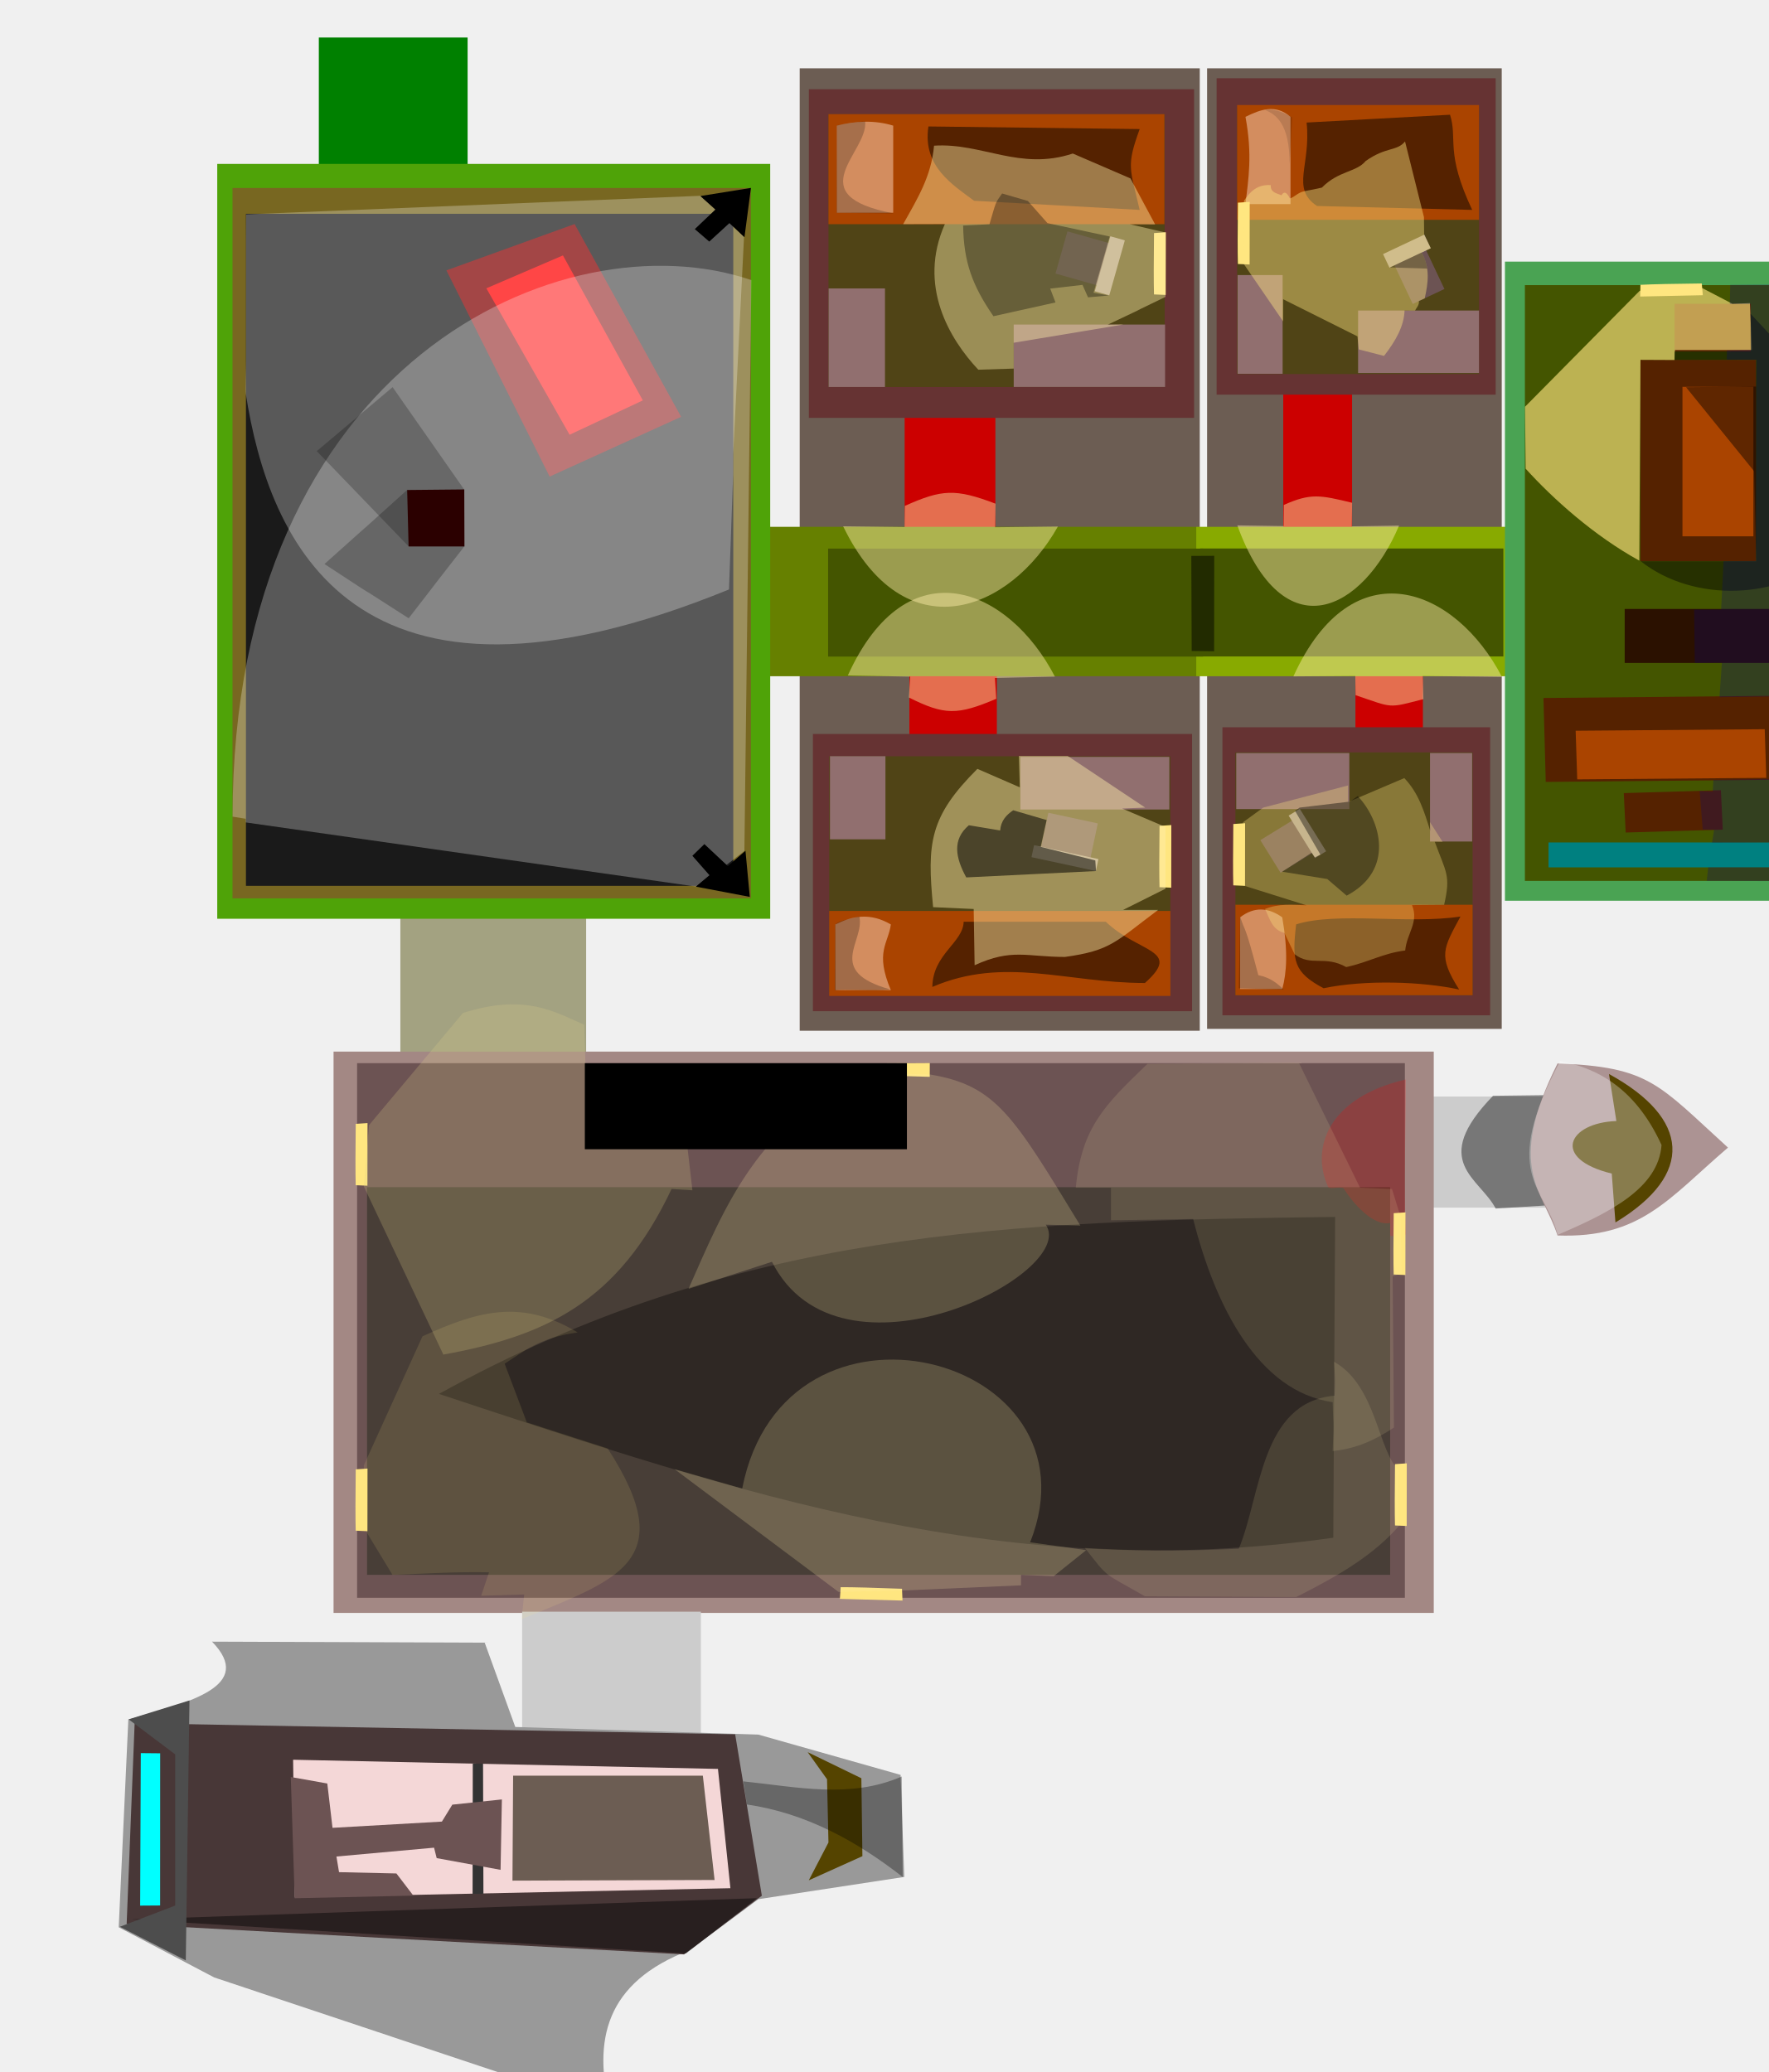
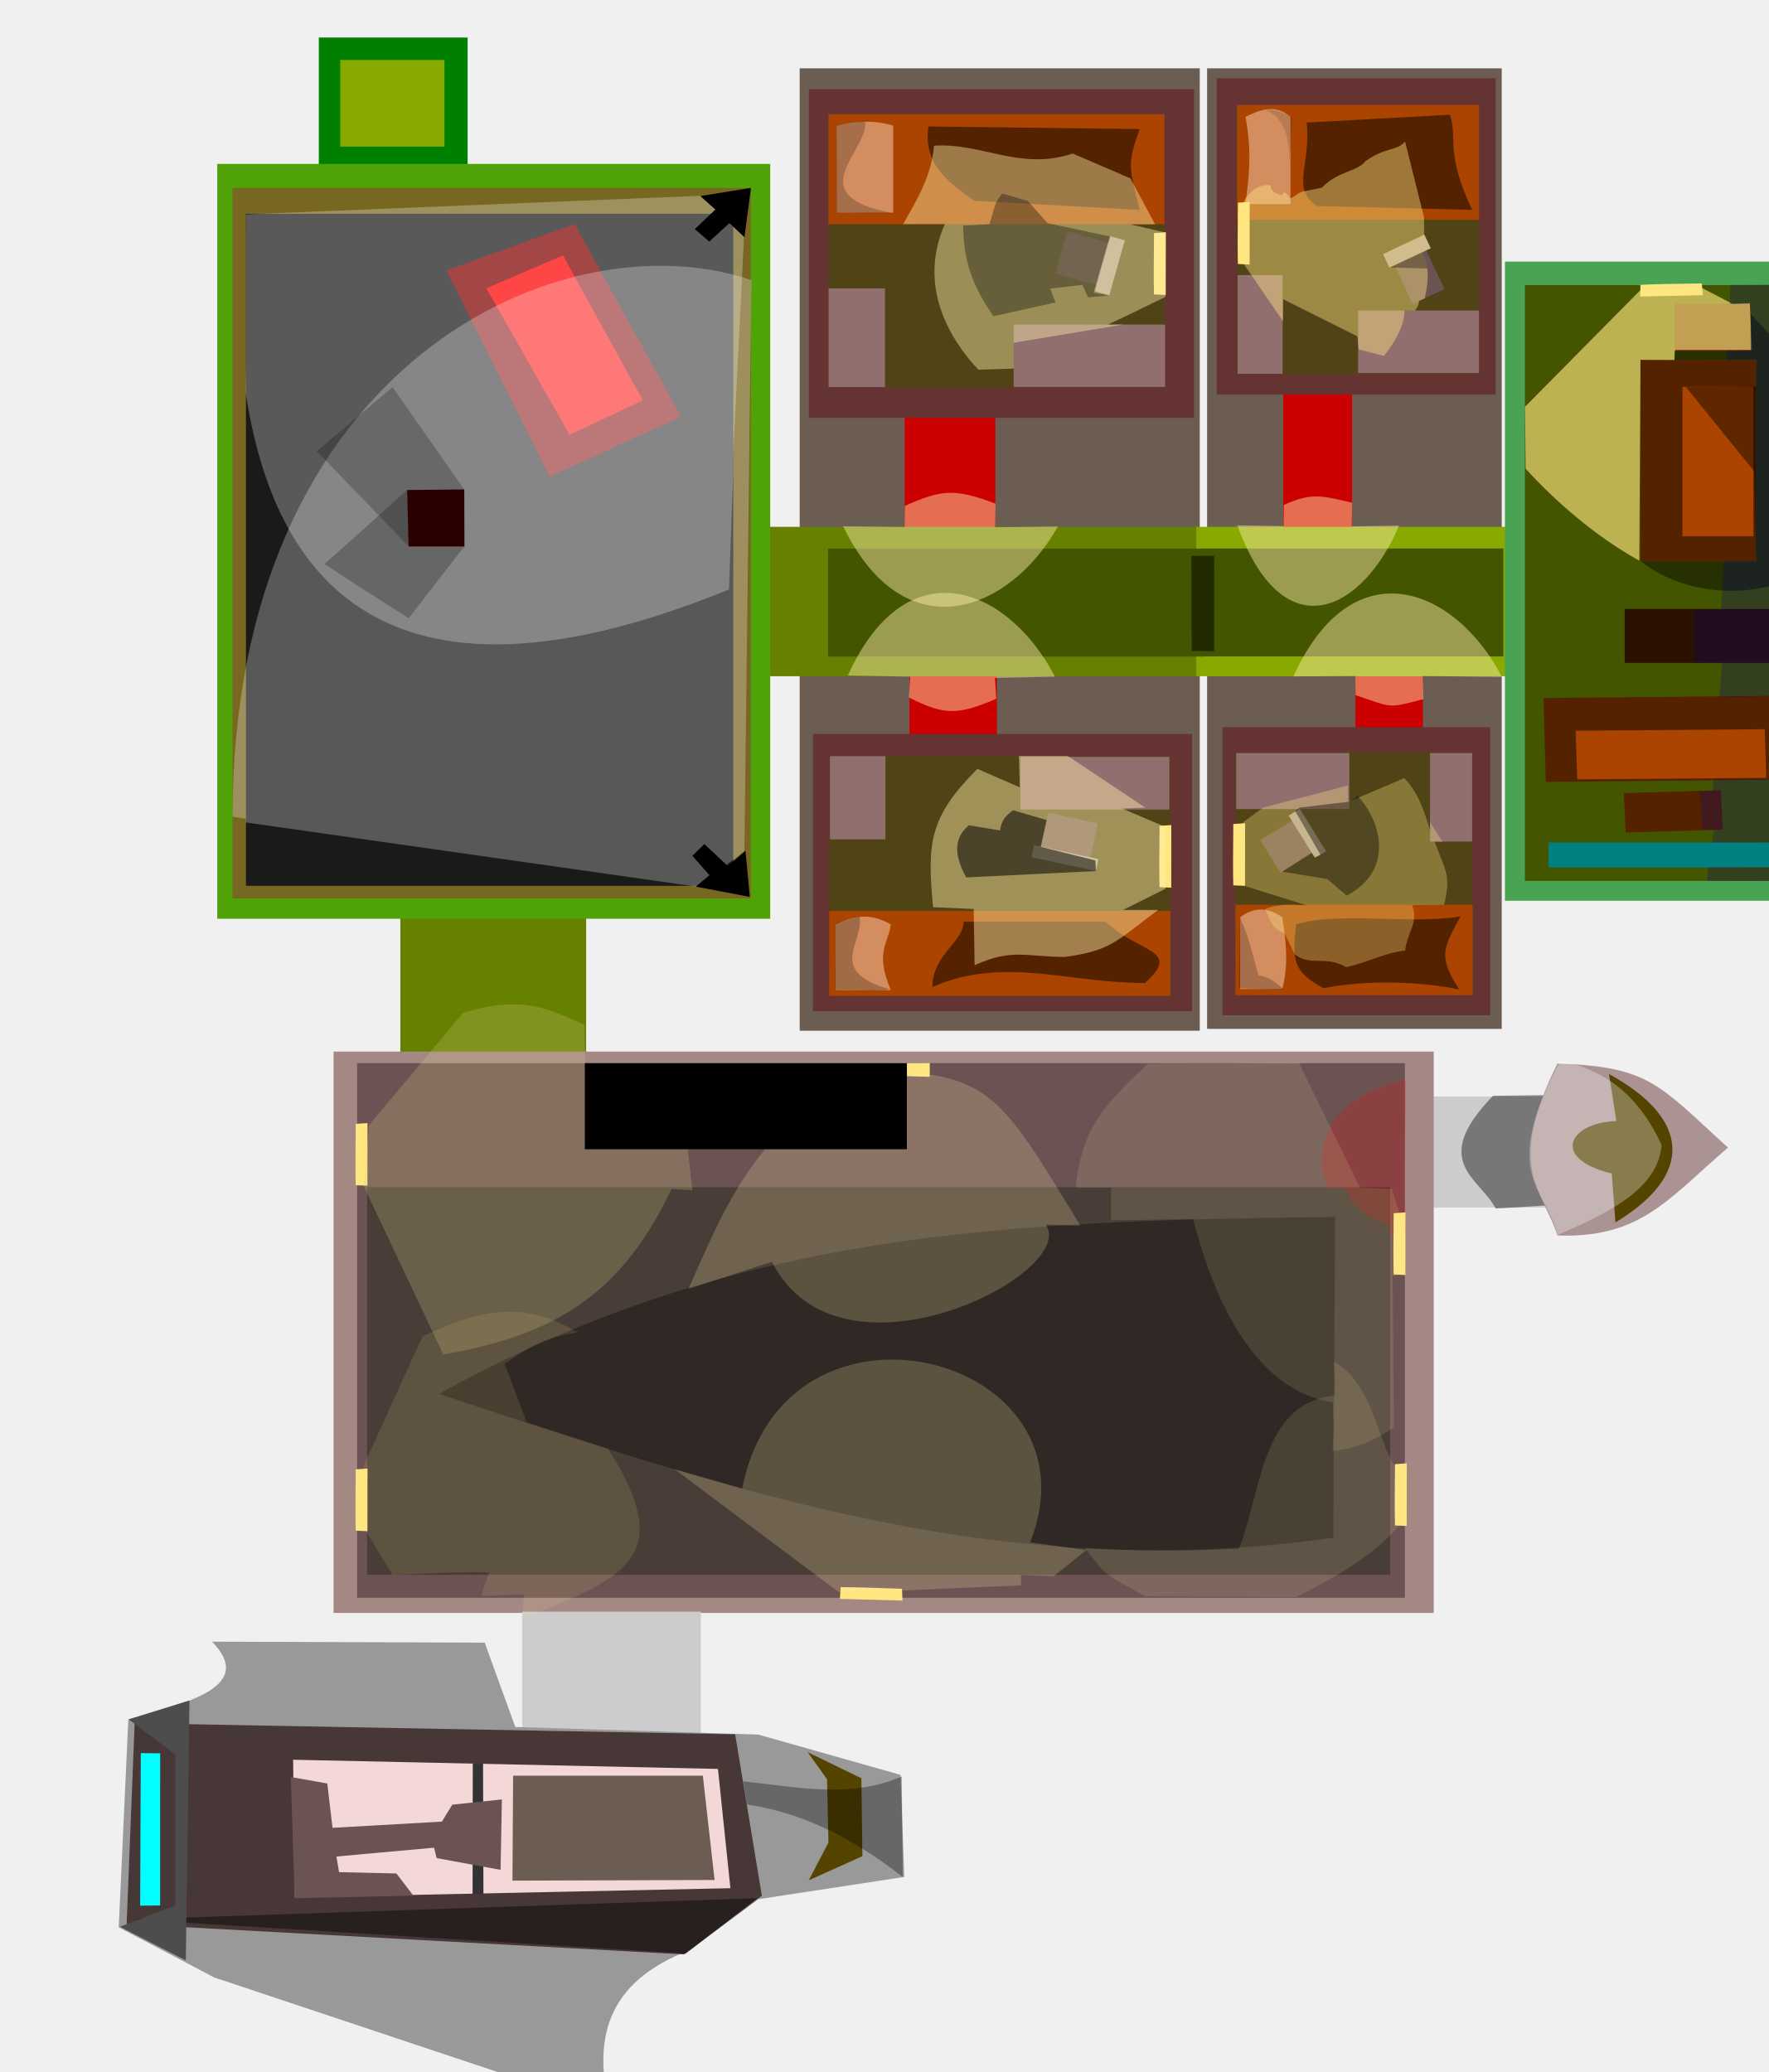
<svg xmlns="http://www.w3.org/2000/svg" height="100%" width="100%" version="1.1" id="svg2985">
  <defs id="defs3038" />
  <path style="fill:#cccccc;stroke:none" d="M 599.166,516.304 L 670.226,516.304 L 670.226,468.811 L 599.166,468.811 L 599.166,516.304" id="RLS BOHR 2-entry" />
  <path style="opacity:0.417;fill:#000000;stroke:none" d="M 660.235,468.212 L 661.907,515.312 L 639.332,516.705 C 632.492,503.48 610.761,496.807 638.218,468.491 z" id="RLS BOHR 2-shadow" />
  <path id="RLS BOHR 2" d="M 665.77,454.673 C 643.423,499.354 659.674,509.203 665.77,528.217 C 701.343,529.466 713.051,512.594 738.637,490.639 C 708.723,463.455 705.144,456.12 665.77,454.673" style="fill:#ac9393;stroke:none" />
-   <path style="fill:#a3a281;stroke:none" d="M 171.133,450.149 L 250.547,450.149 L 250.547,390.518 L 171.133,390.518 L 171.133,450.149" id="hangar-entry" />
+   <path style="fill:#668000;stroke:none" d="M 171.133,450.149 L 250.547,450.149 L 250.547,390.518 L 171.133,390.518 L 171.133,450.149" id="hangar-entry" />
  <path style="fill:#a38884;stroke:none" d="M 142.58,689.584 L 612.868,689.584 L 612.868,449.596 L 142.58,449.596 L 142.58,689.584" id="hangar-walls" />
  <path style="fill:#6c5353;stroke:none" d="M 152.642,683.111 L 600.52,683.111 L 600.52,454.543 L 152.642,454.543 L 152.642,683.111" id="hangar" />
  <path id="hangar-pit" d="M 156.897,507.567 L 594.227,507.567 L 594.227,673.302 L 156.897,673.302 L 156.897,507.567" style="fill:#483e37;fill-opacity:1;fill-rule:nonzero;stroke:none" />
  <path style="opacity:0.211;fill:#ff0000;stroke:none" d="M 600.872,461.523 C 567.675,469.233 560.135,490.932 567.707,507.433 C 568.31,508.748 573.608,506.964 574.398,508.203 C 578.3,514.324 586.839,524.38 594.234,522.86 C 594.344,524.359 594.088,526.47 594.272,528.178 C 594.525,528.926 599.175,527.815 600.872,527.853 C 600.11,505.381 600.872,483.625 600.872,461.523 z" id="hangar-pod-light" />
  <path style="fill:#6c5d53;fill-opacity:1;fill-rule:nonzero;stroke:none" d="M 515.986,29.211 L 641.923,29.211 L 641.923,439.886 L 515.986,439.886 L 515.986,29.211" id="dorms 2-shielding" />
  <path id="dorms 1-shielding" d="M 341.834,29.211 L 512.844,29.211 L 512.844,440.674 L 341.834,440.674 L 341.834,29.211" style="fill:#6c5d53;fill-opacity:1;fill-rule:nonzero;stroke:none" />
  <path style="fill:#cc0000;stroke:none" d="M 579.395,319.126 L 608.227,319.126 L 608.227,285.874 L 579.395,285.874 L 579.395,319.126" id="pod 4-entry" />
  <path id="pod 2-entry" d="M 388.726,320.754 L 426.109,320.754 L 426.109,285.884 L 388.726,285.884 L 388.726,320.754" style="fill:#cc0000;stroke:none" />
  <path style="fill:#cc0000;stroke:none" d="M 548.531,226.801 L 577.949,226.801 L 577.949,157.89 L 548.531,157.89 L 548.531,226.801" id="pod 3-entry" />
  <path style="fill:#88aa00;stroke:none" d="M 511.248,289.114 L 668.45,289.114 L 668.45,225.239 L 511.248,225.239 L 511.248,289.114" id="dorms 2" />
  <path style="fill:#cccccc;stroke:none" d="M 223.185,743.874 L 299.602,743.874 L 299.602,689.058 L 223.185,689.058 L 223.185,743.874" id="LSS DAEDALUS-entry" />
  <path style="fill:#999999;stroke:none" d="M 260.762,901.903 C 253.5,872.551 258.474,847.555 294.861,833.739 L 324.143,811.984 L 386.531,802.463 L 384.968,758.833 L 324.143,741.602 L 220.262,738.346 L 207.188,702.304 L 90.642,701.871 C 109.044,720.79 81.3,727.8 54.858,735.146 L 50.748,823.988 L 91.593,845.443 L 260.762,901.903" id="LSS DAEDALUS" />
  <path style="fill:#1f13a3;stroke:none" d="M 685.635,373.232 L 806.754,373.232 L 806.754,117.93 L 685.635,117.93 L 685.635,373.232" id="lounge-window" />
  <path style="fill:#cc0000;stroke:none" d="M 386.691,227.284 L 425.487,227.284 L 425.487,164.05 L 386.691,164.05 L 386.691,227.284" id="pod 1-entry" />
  <path style="fill:#663333;stroke:none" d="M 347.48,432.323 L 509.558,432.323 L 509.558,313.796 L 347.48,313.796 L 347.48,432.323" id="path3203" />
  <path style="fill:#663333;stroke:none" d="M 522.54,434.078 L 636.968,434.078 L 636.968,310.937 L 522.54,310.937 L 522.54,434.078" id="path3205" />
  <path style="fill:#663333;stroke:none" d="M 520.051,168.728 L 639.34,168.728 L 639.34,33.453 L 520.051,33.453 L 520.051,168.728" id="path3201" />
  <path style="fill:#663333;stroke:none" d="M 345.757,178.659 L 510.425,178.659 L 510.425,38.14 L 345.757,38.14 L 345.757,178.659" id="path3199" />
  <path style="fill:#4aa353;stroke:none" d="M 643.294,385.1 L 790.985,385.1 L 790.985,111.855 L 643.294,111.855 L 643.294,385.1" id="lounge-hull" />
  <path style="fill:#668000;stroke:none" d="M 323.391,289.114 L 511.346,289.114 L 511.346,225.239 L 323.391,225.239 L 323.391,289.114" id="dorms 1" />
  <path style="fill:#008000;stroke:none" d="M 136.284,72.083 L 199.879,72.083 L 199.879,16.043 L 136.284,16.043 L 136.284,72.083" id="elevator-shaft-1" />
  <path style="fill:#4fa308;stroke:none" d="M 92.863,392.805 L 329.23,392.805 L 329.23,70.08 L 92.863,70.08 L 92.863,392.805" id="main hall 1-walls" />
  <path id="LSS DAEDALUS-windshield" d="M 345.715,803.905 L 354.129,787.734 L 353.522,760.693 L 345.247,749.118 L 368.196,760.272 L 368.639,793.585 L 345.715,803.905" style="fill:#554400;stroke:none" />
  <path id="main hall 1 floor plan" d="M 99.388,80.374 L 320.966,80.374 L 320.966,384.093 L 99.388,384.093 L 99.388,80.374" style="fill:#786721;fill-opacity:1;fill-rule:nonzero;stroke:none" />
  <path style="fill:#1a1a1a;fill-opacity:1;fill-rule:nonzero;stroke:none" d="M 105.132,91.407 L 313.443,91.407 L 313.443,378.73 L 105.132,378.73 L 105.132,91.407" id="main hall 1-generators" />
  <path id="LSS DAEDALUS-hull" d="M 292.391,835.583 L 325.655,810.489 L 314.25,741.482 L 57.555,736.744 L 54.141,822.582" style="fill:#483737;stroke:none" />
  <path id="pod 1" d="M 354.135,48.85 L 497.849,48.85 L 497.849,165.468 L 354.135,165.468 L 354.135,48.85" style="fill:#504416;fill-opacity:1;fill-rule:nonzero;stroke:none" />
  <path id="pod 3" d="M 528.823,46.072 L 632.211,46.072 L 632.211,159.935 L 528.823,159.935 L 528.823,46.072" style="fill:#504416;fill-opacity:1;fill-rule:nonzero;stroke:none" />
  <path id="pod 2" d="M 354.447,323.327 L 500.294,323.327 L 500.294,424.174 L 354.447,424.174 L 354.447,323.327" style="fill:#504416;fill-opacity:1;fill-rule:nonzero;stroke:none" />
  <path id="pod 4" d="M 528.095,321.666 L 629.477,321.666 L 629.477,425.533 L 528.095,425.533 L 528.095,321.666" style="fill:#504416;fill-opacity:1;fill-rule:nonzero;stroke:none" />
  <path id="lounge" d="M 651.827,121.901 L 782.052,121.901 L 782.052,376.619 L 651.827,376.619 L 651.827,121.901" style="fill:#445500;fill-opacity:1;fill-rule:nonzero;stroke:none" />
  <path id="lounge-sofa1" d="M 701.222,153.852 L 750.618,153.852 L 750.618,239.941 L 701.222,239.941 L 701.222,153.852" style="fill:#552200;fill-opacity:1;fill-rule:nonzero;stroke:none" />
  <path id="lounge-cushion1" d="M 719.184,165.389 L 749.495,165.389 L 749.495,229.291 L 719.184,229.291 L 719.184,165.389" style="fill:#aa4400;fill-opacity:1;fill-rule:nonzero;stroke:none" />
  <path id="lounge-desk" d="M 694.486,260.354 L 757.354,260.354 L 757.354,283.43 L 694.486,283.43 L 694.486,260.354" style="fill:#2b1100;fill-opacity:1;fill-rule:nonzero;stroke:none" />
  <path id="lounge-side desk1" d="M 715.816,129.889 L 748.373,129.889 L 748.373,150.302 L 715.816,150.302 L 715.816,129.889" style="fill:#552200;fill-opacity:1;fill-rule:nonzero;stroke:none" />
  <path id="lounge-screen" d="M 661.93,360.182 L 768.58,360.182 L 768.58,370.832 L 661.93,370.832 L 661.93,360.182" style="fill:#008080;fill-opacity:1;fill-rule:nonzero;stroke:none" />
  <path id="lounge-sofa2" d="M 768.644,297.381 L 769.624,333.259 L 660.743,334.3 L 659.763,298.423 L 768.644,297.381" style="fill:#552200;fill-opacity:1;fill-rule:nonzero;stroke:none" />
  <path id="lounge-cushion2" d="M 754.342,311.766 L 755.014,332.554 L 674.195,333.208 L 673.524,312.42 L 754.342,311.766" style="fill:#aa4400;fill-opacity:1;fill-rule:nonzero;stroke:none" />
  <path id="lounge-side desk2" d="M 735.606,337.842 L 736.412,354.693 L 694.904,355.933 L 694.099,339.082 L 735.606,337.842" style="fill:#552200;fill-opacity:1;fill-rule:nonzero;stroke:none" />
  <path id="pod 2-bed" d="M 354.447,389.464 L 500.294,389.464 L 500.294,425.793 L 354.447,425.793 L 354.447,389.464" style="fill:#aa4400;fill-opacity:1;fill-rule:nonzero;stroke:none" />
  <path id="pod 1-bed" d="M 354.135,48.809 L 497.737,48.809 L 497.737,95.848 L 354.135,95.848 L 354.135,48.809" style="fill:#aa4400;fill-opacity:1;fill-rule:nonzero;stroke:none" />
  <path id="pod 3-bed" d="M 528.823,44.904 L 632.211,44.904 L 632.211,93.983 L 528.823,93.983 L 528.823,44.904" style="fill:#aa4400;fill-opacity:1;fill-rule:nonzero;stroke:none" />
  <path id="pod 4-bed" d="M 528.095,386.811 L 629.477,386.811 L 629.477,425.497 L 528.095,425.497 L 528.095,386.811" style="fill:#aa4400;fill-opacity:1;fill-rule:nonzero;stroke:none" />
  <path id="pod 1-pillow" d="M 357.705,53.709 C 365.739,51.704 373.773,51.265 381.806,53.709 L 381.806,90.949 L 357.705,90.949 L 357.705,53.709" style="fill:#d38d5f;fill-opacity:1;fill-rule:nonzero;stroke:none" />
  <path id="pod 3-pillow" d="M 532.388,49.958 C 538.805,46.79 545.223,44.356 551.64,49.958 L 551.64,87.258 L 532.388,87.258 C 533.626,76.475 535.439,66.459 532.388,49.958" style="fill:#d38d5f;fill-opacity:1;fill-rule:nonzero;stroke:none" />
  <path id="pod 2-pillow" d="M 357.083,395.246 C 364.373,391.541 372.037,390.085 380.805,395.246 C 379.689,403.486 373.863,407.016 380.805,423.313 L 357.083,423.313 L 357.083,395.246" style="fill:#d38d5f;fill-opacity:1;fill-rule:nonzero;stroke:none" />
  <path id="pod 4-pillow" d="M 530.096,392.194 C 536.099,387.568 542.102,387.904 548.104,392.194 C 550.621,406.609 550.03,415.845 548.104,422.856 L 530.096,422.856 L 530.096,392.194" style="fill:#d38d5f;fill-opacity:1;fill-rule:nonzero;stroke:none" />
  <path id="pod 1-desk" d="M 433.318,138.759 L 498.015,138.759 L 498.015,165.437 L 433.318,165.437 L 433.318,138.759" style="fill:#916f6f;fill-opacity:1;fill-rule:nonzero;stroke:none" />
  <path id="pod 3-desk" d="M 580.528,132.765 L 632.206,132.765 L 632.206,159.487 L 580.528,159.487 L 580.528,132.765" style="fill:#916f6f;fill-opacity:1;fill-rule:nonzero;stroke:none" />
  <path id="pod 2-desk" d="M 436.17,323.592 L 499.849,323.592 L 499.849,346.096 L 436.17,346.096 L 436.17,323.592" style="fill:#916f6f;fill-opacity:1;fill-rule:nonzero;stroke:none" />
  <path id="pod 4-desk" d="M 528.438,321.948 L 576.78,321.948 L 576.78,345.911 L 528.438,345.911 L 528.438,321.948" style="fill:#916f6f;fill-opacity:1;fill-rule:nonzero;stroke:none" />
  <path id="pod 1-cushion" d="M 477.599,104.95 L 472.492,122.988 L 451.178,116.953 L 456.285,98.915 L 477.599,104.95" style="fill:#6c5353;fill-opacity:1;fill-rule:nonzero;stroke:none" />
  <path id="pod 1-back support" d="M 480.818,102.762 L 474.163,126.266 L 467.975,124.514 L 474.63,101.01 L 480.818,102.762" style="fill:#ac9d93;fill-opacity:1;fill-rule:nonzero;stroke:none" />
  <path id="pod 3-cushion" d="M 594.416,109.881 L 607.958,103.49 L 617.428,123.557 L 603.885,129.947 L 594.416,109.881" style="fill:#6c5353;fill-opacity:1;fill-rule:nonzero;stroke:none" />
  <path id="pod 3-back support" d="M 591.192,108.632 L 608.839,100.305 L 611.588,106.131 L 593.942,114.458 L 591.192,108.632" style="fill:#ac9d93;fill-opacity:1;fill-rule:nonzero;stroke:none" />
  <path id="pod 2-cushion" d="M 465.503,369.687 L 444.374,365.137 L 448.131,347.489 L 469.26,352.039 L 465.503,369.687" style="fill:#6c5353;fill-opacity:1;fill-rule:nonzero;stroke:none" />
  <path id="pod 2-back support" d="M 468.44,372.403 L 440.908,366.475 L 441.999,361.351 L 469.531,367.279 L 468.44,372.403" style="fill:#ac9d93;fill-opacity:1;fill-rule:nonzero;stroke:none" />
  <path id="pod 4-cushion" d="M 555.115,349.135 L 563.77,363.076 L 547.403,373.139 L 538.749,359.199 L 555.115,349.135" style="fill:#6c5353;fill-opacity:1;fill-rule:nonzero;stroke:none" />
  <path id="pod 4-back support" d="M 555.587,345.782 L 566.864,363.946 L 562.112,366.868 L 550.835,348.703 L 555.587,345.782" style="fill:#ac9d93;fill-opacity:1;fill-rule:nonzero;stroke:none" />
  <path id="pod 1-locker" d="M 354.187,123.318 L 378.288,123.318 L 378.288,165.457 L 354.187,165.457 L 354.187,123.318" style="fill:#916f6f;fill-opacity:1;fill-rule:nonzero;stroke:none" />
  <path id="pod 3-locker" d="M 529.013,117.602 L 548.264,117.602 L 548.264,159.81 L 529.013,159.81 L 529.013,117.602" style="fill:#916f6f;fill-opacity:1;fill-rule:nonzero;stroke:none" />
  <path id="pod 4-locker" d="M 611.272,321.933 L 629.28,321.933 L 629.28,359.783 L 611.272,359.783 L 611.272,321.933" style="fill:#916f6f;fill-opacity:1;fill-rule:nonzero;stroke:none" />
  <path id="pod 2-locker" d="M 354.768,323.294 L 378.49,323.294 L 378.49,358.839 L 354.768,358.839 L 354.768,323.294" style="fill:#916f6f;fill-opacity:1;fill-rule:nonzero;stroke:none" />
  <path id="LSS DAEDALUS-cargo area" d="M 125.291,752.355 L 126.051,811.202 L 312.214,807.279 L 306.895,756.278 L 125.291,752.355" style="fill:#f4d7d7;stroke:none" />
  <path id="dorms 1-floor" d="M 353.982,234.547 L 514.273,234.547 L 514.273,280.708 L 353.982,280.708 L 353.982,234.547" style="fill:#445500;fill-opacity:1;fill-rule:nonzero;stroke:none" />
  <path id="dorms 2-floor" d="M 513.029,234.498 L 642.614,234.498 L 642.614,280.66 L 513.029,280.66 L 513.029,234.498" style="fill:#445500;fill-opacity:1;fill-rule:nonzero;stroke:none" />
  <path style="fill:#00ffff;stroke:none" d="M 60.184,749.526 L 59.909,814.726 L 68.441,814.665 L 68.463,749.605" id="LSS DAEDALUS-glare" />
  <path style="opacity:0.33;fill:#000000;fill-opacity:1;stroke:none" d="M 317.739,761.604 L 319.248,771.481 C 344.359,775.17 365.936,786.936 385.861,802.479 L 385.467,759.518 C 363.418,769.166 340.493,763.943 317.739,761.604" id="LSS DAEDALUS-shadow2" />
  <path style="opacity:0.44;fill:#000000;stroke:none" d="M 56.362,820.609 L 293.239,835.192 L 323.587,811.544 L 56.362,820.609" id="LSS DAEDALUS-shadow1" />
  <path style="opacity:0.349;fill:#000000;fill-opacity:1;stroke:none" d="M 187.61,595.95 C 314.821,525.691 430.602,522.013 570.712,520.276 L 569.923,657.436 C 429.855,677.339 317.758,638.97 187.61,595.95" id="hangar-shaft" />
  <path style="fill:#552200;stroke:none" d="M 396.865,54.067 C 394.225,71.124 407.305,79.052 416.374,85.839 L 487.163,89.741 C 482.956,71.795 481.403,71.023 487.163,55.182 z" id="pod 1-sheet" />
  <path style="fill:#552200;stroke:none" d="M 558.51,52.395 C 560.485,70.719 551.593,80.509 562.969,88.068 L 629.299,89.741 C 617.612,64.949 623.167,59.598 619.823,49.051 z" id="pod 3-sheet" />
  <path style="fill:#552200;stroke:none" d="M 398.538,421.948 C 398.705,407.906 411.738,402.988 411.915,394.078 L 472.671,394.078 C 486.807,407.613 505.587,405.882 489.393,420.276 C 455.685,420.236 429.447,408.702 398.538,421.948 z" id="pod 2-sheet" />
  <path style="fill:#552200;stroke:none" d="M 554.051,395.193 C 552.179,410.871 553.004,415.704 565.756,422.506 C 583.596,418.822 607.832,419.602 623.725,423.063 C 614.429,408.454 617.077,405.394 624.283,391.849 C 602.202,395.254 571.518,389.696 554.051,395.193 z" id="pod 4-sheet" />
  <path style="fill:#800000;stroke:none" d="M 190.814,115.59 L 245.612,95.783 L 291.158,178.207 L 234.937,203.764 z" id="main hall 1-carpet1" />
  <path style="fill:#ff0000;stroke:none" d="M 207.894,123.258 L 240.63,109.201 L 274.79,171.178 L 243.477,185.874 z" id="main hall 1-carpet2" />
  <path style="fill:#ffe680;stroke:none" d="M 498.326,99.312 L 493.29,99.654 C 493.152,111.524 493.131,120.683 493.28,125.875 L 498.292,126.091 z" id="pod 1-lamp" />
  <path id="pod 3-lamp" d="M 534.193,86.306 L 529.157,86.647 C 529.019,98.517 528.998,107.676 529.146,112.869 L 534.158,113.084 z" style="fill:#ffe680;stroke:none" />
  <path style="fill:#ffe680;stroke:none" d="M 500.691,352.743 L 495.655,353.085 C 495.517,364.955 495.496,374.113 495.645,379.306 L 500.657,379.521 z" id="pod 2-lamp" />
  <path id="pod 4-lamp" d="M 532.222,351.955 L 527.186,352.296 C 527.048,364.166 527.027,373.325 527.176,378.518 L 532.188,378.733 z" style="fill:#ffe680;stroke:none" />
  <path style="opacity:0.431;fill:#ffeeaa;stroke:none" d="M 498.289,99.435 L 482.988,95.872 L 493.769,95.937 L 483.213,76.28 L 458.579,65.638 C 435.891,73.153 419.693,60.923 399.262,62.288 C 398.119,75.285 392.268,84.769 386.058,95.839 L 403.893,95.789 C 392.161,122.223 405.934,145.03 418.18,158.063 L 433.32,157.588 L 433.317,146.535 L 480.296,138.727 L 473.519,138.809 C 498.209,127.15 473.51,138.831 498.19,126.926 z" id="pod 1-spot" />
  <path style="opacity:0.335;fill:#000000;stroke:none" d="M 474.345,101.11 L 447.741,95.395 L 439.36,85.916 L 428.364,82.723 C 425.184,87.12 425.78,86.462 422.954,95.878 L 411.698,96.427 C 411.945,111.9 415.514,121.944 424.65,135.195 L 451.173,129.311 L 448.923,123.379 L 462.718,121.803 L 465.083,127.123 L 473.951,126.335 L 467.424,125.165 z" id="pod 1-shadow" />
  <path style="opacity:0.436;fill:#ffe680;stroke:none" d="M 531.755,85.839 C 534.371,81.82 537.616,78.745 543.182,79.15 C 542.999,82.297 545.672,82.602 547.78,83.47 C 548.85,81.676 549.98,82.063 551.403,84.863 C 553.658,84.054 554.755,82.298 557.669,81.717 C 559.98,81.255 562.661,80.796 565.059,80.195 C 572.175,72.94 579.833,73.668 583.783,68.824 C 592.518,62.645 597.141,64.751 600.593,60.477 L 608.676,92.806 L 608.758,100.401 L 611.594,106.135 L 607.709,107.952 C 611.332,114.455 610.526,120.877 609.004,127.564 L 606.526,128.69 C 606.697,130.557 605.404,131.637 604.861,132.782 L 600.384,132.765 C 600.183,139.394 596.606,145.759 591.605,152.169 L 580.806,149.382 L 580.248,143.808 L 548.477,127.922 L 548.477,137.398 L 531.476,112.594 z" id="pod 3-spot" />
  <path style="opacity:0.326;fill:#000000;stroke:none" d="M 594.114,114.336 L 610.049,114.819 C 609.475,111.398 608.79,110.034 607.7,107.946 z" id="pod 3-shadow" />
  <path style="opacity:0.27;fill:#ffffff;stroke:none" d="M 318.197,363.819 L 321.18,119.755 C 240.883,92.363 99.442,154.799 99.42,349.148 L 104.979,350.05 L 105.043,351.621 L 298.496,379.182 z" id="main hall 1-spotlight2-flash" />
  <path id="main hall 1-spotlight1-flash" d="M 299.677,83.699 L 105.217,91.649 C 105.084,104.436 105.237,126.164 105.174,154.699 C 105.165,158.925 104.835,166.865 105.045,168.212 C 114.849,231.251 150.746,317.705 311.612,252.013 L 313.396,202.474 L 313.401,194.252 L 318.041,101.248 z" style="opacity:0.274;fill:#ffffff;stroke:none" />
  <path style="opacity:0.226;fill:#000000;stroke:none" d="M 167.812,165.517 L 135.411,192.876 L 174.68,233.622 L 198.446,209.33 z" id="main hall 1-shadow2" />
  <path style="opacity:0.235;fill:#000000;stroke:none" d="M 174.035,209.475 C 138.695,241.369 174.02,209.473 138.699,241.144 C 174.56,264.626 138.83,241.201 174.683,264.339 C 198.513,233.593 174.776,264.039 198.533,233.548 z" id="main hall 1-shadow" />
  <path style="opacity:0.454;fill:#ffeeaa;fill-opacity:1;stroke:none" d="M 498.19,353.556 L 479.666,345.673 L 489.519,345.279 L 456.412,323.207 L 435.522,323.207 L 435.917,336.608 L 417.786,328.725 C 397.348,349.167 396.178,360.28 398.868,387.846 L 416.21,388.634 L 416.604,412.676 C 432.598,405.347 438.851,409.129 455.229,409.129 C 474.959,406.381 476.787,402.643 495.037,389.028 L 480.06,389.028 L 498.19,379.963 z" id="pod 2-spot" />
  <path style="opacity:0.532;fill:#000000;stroke:none" d="M 447.379,350.602 L 433.096,346.421 C 430.193,348.405 427.844,350.865 427.522,355.061 L 414.145,352.831 C 406.895,358.973 408.456,366.768 413.03,375.127 L 468.492,372.408 L 468.194,367.862 L 441.945,361.331 L 444.871,362.028 z" id="pod 2-shadow" />
  <path style="opacity:0.211;fill:#000000;fill-opacity:1;stroke:none" d="M 357.708,53.649 C 362.189,52.611 366.648,52.063 369.819,51.943 C 371.247,65.062 340.968,83.463 381.988,91.226 L 357.569,90.995 z" id="pod 1-pillowshadow" />
  <path style="opacity:0.128;fill:#000000;stroke:none" d="M 551.264,70.232 C 551.27,52.496 545.211,48.882 540.673,46.961 C 545.444,46.562 548.393,47.951 552.379,50.166 z" id="pod 3-pillowshadow" />
  <path style="opacity:0.239;fill:#000000;fill-opacity:1;stroke:none" d="M 356.995,395.356 C 358.376,393.787 361.249,393.293 367.323,391.849 C 369.846,402.441 352.573,415.211 380.493,423.007 C 374.057,423.823 360.768,422.778 356.831,423.392 z" id="pod 2-pillowshadow" />
  <path style="opacity:0.216;fill:#000000;stroke:none" d="M 530.083,391.849 C 532.471,399.305 531.771,393.635 537.886,416.932 C 543.179,417.982 546.025,420.5 548.742,423.097 L 529.525,422.506 z" id="pod 4-pillowshadow" />
  <path style="opacity:0.321;fill:#ffe680;stroke:none" d="M 531.298,351.585 L 539.969,345.279 L 576.23,335.819 L 576.23,342.914 L 600.272,332.666 C 606.474,339.146 608.793,347.012 611.406,355.329 L 611.23,351.469 L 616.629,359.911 L 613.279,359.862 C 618.173,373.139 620.207,374.218 617.292,386.85 L 603.565,386.966 C 606.629,394.345 601.316,399.015 600.666,406.37 C 590.978,407.592 584.978,411.421 575.441,413.465 C 566.306,408.295 560.362,413.385 553.37,407.947 L 549.034,398.881 C 543.733,397.402 542.981,393.303 540.757,388.634 C 546.634,386.244 552.313,386.82 558.493,387.057 L 530.904,378.386 z" id="pod 4-spot" />
  <path style="opacity:0.404;fill:#000000;stroke:none" d="M 548.049,372.671 L 567.362,375.824 L 575.638,382.919 C 596.409,371.985 590.188,350.689 580.368,340.352 L 577.018,342.717 L 555.537,345.279 L 553.567,346.658 L 564.406,365.38 L 562.041,366.562 L 560.661,364.591 z" id="pod 4-shadow" />
  <path style="opacity:0.463;fill:#ffeeaa;stroke:none" d="M 362.403,288.798 C 387.793,232.908 431.208,251.228 450.933,289.288 L 425.293,289.846 L 425.85,298.764 C 409.246,305.82 403.779,305.844 388.504,298.206 L 389.062,289.288 z" id="dorms 1-spot2" />
  <path id="dorms 1-spot1" d="M 360.403,225.003 C 386.761,279.343 431.76,261.533 452.207,225.106 L 425.39,225.425 L 425.55,215.346 C 408.319,208.804 402.645,209.2 386.794,216.28 L 386.675,225.315 z" style="opacity:0.463;fill:#ffeeaa;stroke:none" />
  <path id="dorms 2-spot2" d="M 552.87,289.192 C 578.26,233.302 622.307,251.357 642.032,289.418 L 608.17,289 L 608.449,298.893 C 593.061,302.909 595.613,302.674 579.464,297.221 L 579.332,288.993 z" style="opacity:0.463;fill:#ffeeaa;stroke:none" />
  <path style="opacity:0.463;fill:#ffeeaa;stroke:none" d="M 528.896,224.609 C 548.748,278.949 582.639,261.139 598.038,224.712 L 577.841,225.031 L 577.962,214.952 C 564.332,211.67 560.327,210.725 548.773,215.886 L 548.684,224.921 z" id="dorms 2-spot1" />
  <path style="fill:#ffe680;stroke:none" d="M 600.782,518.337 L 595.746,518.679 C 595.608,530.549 595.586,539.707 595.735,544.9 L 600.747,545.115 z" id="hangar-lamp3" />
  <path id="hangar-lamp4" d="M 601.339,625.636 L 596.303,625.977 C 596.165,637.847 596.144,647.006 596.293,652.199 L 601.305,652.414 z" style="fill:#ffe680;stroke:none" />
  <path style="fill:#ffe680;stroke:none" d="M 157.095,480.156 L 152.059,480.497 C 151.921,492.367 151.9,501.526 152.049,506.719 L 157.061,506.934 z" id="hangar-lamp1" />
  <path id="path3957" d="M 157.095,627.865 L 152.059,628.207 C 151.921,640.077 151.9,649.236 152.049,654.428 L 157.061,654.644 z" style="fill:#ffe680;stroke:none" />
  <path style="fill:#ffe680;stroke:none" d="M 397.416,460.385 L 397.448,454.506 C 385.516,454.586 376.187,454.643 370.992,454.659 L 370.648,459.663 z" id="hangar-lamp2" />
  <path id="hangar-lamp5" d="M 385.781,684.304 L 385.568,679.261 C 373.706,678.819 364.551,678.562 359.356,678.578 L 359.012,683.583 z" style="fill:#ffe680;stroke:none" />
  <path style="opacity:0.229;fill:#decd87;fill-opacity:1;stroke:none" d="M 157.743,481.032 L 197.875,433.096 C 224.228,424.773 236.247,432.24 249.713,438.113 L 250.27,455.392 L 289.846,455.949 L 295.977,508.902 L 287.059,508.344 C 264.068,557.071 232.855,571.254 189.514,579.134 L 155.513,507.23 z" id="hangar-spot1" />
  <path style="opacity:0.124;fill:#ffe680;stroke:none" d="M 155.513,626.512 L 180.596,571.33 C 204.433,560.433 222.938,555.265 246.926,569.658 C 230.251,572.027 223.897,577.837 215.712,583.035 L 225.188,608.118 L 259.746,619.266 C 291.628,668.297 262.786,675.515 222.958,692.285 L 224.073,681.694 L 205.679,682.252 L 209.023,672.219 C 195.26,671.93 181.521,672.749 167.776,673.333 L 156.628,654.939 z" id="hangar-spot6" />
  <path style="opacity:0.211;fill:#ffeeaa;fill-opacity:1;stroke:none" d="M 358.405,680.58 L 288.337,628.123 L 317.254,636.416 C 335.405,543.707 472.088,579.243 440.342,659.399 L 464.31,662.743 L 450.375,673.891 L 436.44,673.333 L 436.44,677.793 L 385.16,680.022 z" id="hangar-spot5" />
  <path style="opacity:0.128;fill:#ffeeaa;fill-opacity:1;stroke:none" d="M 598.642,520.05 L 595.019,508.344 L 581.363,507.787 L 555.166,454.277 L 490.508,454.835 C 472.08,472.481 462.286,482.225 459.851,507.787 L 474.901,507.787 L 474.901,521.722 L 510.017,521.165 C 519.495,558.631 537.923,594.945 569.658,599.479 C 569.841,610.589 570.321,605.118 569.658,620.381 C 579.919,619.321 587.493,615.759 595.855,610.348 L 595.298,545.69 L 599.2,544.575 z" id="hangar-spot3" />
  <path style="fill:#ffe680;stroke:none" d="M 727.887,126.215 L 727.433,121.188 C 715.563,121.317 706.406,121.501 701.218,121.766 L 701.115,126.782 z" id="lounge-lamp" />
  <path style="opacity:0.638;fill:#ffe680;stroke:none" d="M 727.679,123.184 L 740.5,129.873 L 748.024,129.594 L 748.86,149.661 L 715.974,149.661 L 715.8,153.911 L 701.238,153.841 L 700.727,239.692 C 681.478,229.12 663.851,213.313 652.152,200.384 L 651.874,173.907 L 700.924,124.299 z" id="lounge-spot" />
  <path style="opacity:0.44;fill:#000000;stroke:none" d="M 720.712,165.546 L 750.602,165.268 L 750.681,153.809 L 715.779,153.86 L 715.77,150.288 L 748.368,150.242 L 748.283,134.15 L 781.969,170.26 L 781.969,237.287 C 761.1,256.61 723.959,257.764 701.4,239.991 L 750.696,239.992 L 749.836,201.498 z" id="lounge-shadow" />
  <path style="opacity:0.243;fill:#000080;stroke:none" d="M 739.588,121.779 L 782.364,121.408 L 782.364,376.81 L 729.549,376.588 L 730.194,370.776 L 768.609,370.827 L 768.61,360.104 L 731.796,360.283 L 732.713,354.781 L 727.829,354.642 L 726.53,338.206 L 732.121,338.381 L 732.392,333.438 L 769.584,332.746 L 769.177,297.647 L 735.005,298.073 L 736.03,283.347 L 724.445,283.428 L 724.158,260.617 L 735.704,260.579 L 736.731,239.948 L 750.592,239.808 L 750.781,153.84 L 738.081,153.747 L 738.206,149.795 L 748.495,149.59 L 748.243,130.01 L 739.428,129.959 z" id="lounge-glow" />
  <path id="hangar-spot2" d="M 371.225,458.736 C 323.897,479.007 309.51,516.862 294.305,551.03 L 329.978,539.468 C 358.809,596.674 461.305,544.477 447.031,523.599 L 461.802,523.978 C 433.245,477.149 425.911,464.156 397.701,459.416 z" style="opacity:0.211;fill:#ffeeaa;fill-opacity:1;stroke:none" />
  <path id="hangar-spot4" d="M 598.085,652.283 C 587.489,664.513 572.926,673.331 554.051,682.809 L 489.393,682.474 C 470.965,671.875 474.27,675.219 463.753,661.815 C 483.712,662.902 501.429,663.454 529.525,662.141 C 539.004,639.635 538.759,599.429 570.494,596.706 C 570.677,590.032 570.879,591.368 570.215,582.199 C 588.549,592.457 589.044,620.911 598.085,628.57 C 597.398,636.504 597.594,644.363 598.085,652.283 z" style="opacity:0.128;fill:#ffeeaa;fill-opacity:1;stroke:none" />
  <path style="fill:#554400;stroke:none" d="M 687.771,459.185 L 690.924,479.286 C 670.383,480.004 662.769,495.37 688.953,501.751 L 690.53,522.641 C 724.459,502.131 722.389,478.142 687.771,459.185 z" id="RLS BOHR 2-window" />
  <path style="opacity:0.303;fill:#ffffff;stroke:none" d="M 665.834,527.928 C 688.398,518.342 708.891,507.899 710.237,489.533 C 699.873,466.948 684.66,456.972 666.881,453.667 C 641.006,502.41 660.363,506.839 665.834,527.928 z" id="RLS BOHR 2-glow" />
  <path style="fill:#2b0000;stroke:none" d="M 174.043,209.491 L 198.459,209.254 L 198.533,233.621 L 174.655,233.621 z" id="main hall 1" />
  <path style="fill:#333333;stroke:none" d="M 202.097,754.021 L 202.012,809.681 L 206.644,809.661 L 206.479,754.021 z" id="LSS DAEDALUS-axis" />
  <path style="fill:#6c5353;stroke:none" d="M 124.299,759.73 L 139.906,762.517 L 142.136,781.468 L 188.889,778.805 L 193.349,771.559 L 214.53,769.329 L 213.972,799.428 L 186.66,794.412 L 185.545,789.953 L 143.808,793.731 L 144.923,800.42 L 169.448,800.977 L 176.694,810.453 L 125.971,811.567 z" id="LSS DAEDALUS-engine" />
  <path style="fill:#6c5d53;stroke:none" d="M 219.335,759.172 L 219.056,804.043 L 305.453,803.764 L 300.436,759.172 z" id="LSS DAEDALUS - floor" />
  <path style="fill:#4d4d4d;stroke:none" d="M 54.982,735.081 L 74.886,750.058 L 74.886,814.697 L 51.238,823.762 L 79.419,838.148 L 80.995,727.001 z" id="LSS DAEDALUS - nozzle" />
  <path style="fill:#222b00;fill-opacity:1;stroke:none" d="M 509.226,237.679 L 519.03,237.63 L 518.988,278.439 L 509.394,278.323 z" id="dorms 1 connector" />
  <rect style="fill:#000000;fill-rule:evenodd;stroke:none" id="hangar - control center" width="137.677" height="36.788" x="249.992" y="454.556" />
  <path style="fill:#000000;stroke:none" d="M 297.426,379.067 L 320.507,383.454 L 318.655,363.736 L 311.106,370.28 L 301.092,360.89 L 295.957,365.884 L 303.264,374.188 z" id="main hall 1-lamp2" />
  <path id="main hall 1-lamp1" d="M 318.225,101.434 L 320.997,80.336 L 299.353,83.821 L 305.794,89.589 L 297,97.958 L 303.183,103.281 L 311.809,95.372 z" style="fill:#000000;stroke:none" />
+   <rect style="fill:#88aa00;fill-opacity:1;fill-rule:nonzero;stroke:none" id="elevator-shaft-1-entrance" width="44.538" height="37.049" x="145.437" y="25.633" />
</svg>
